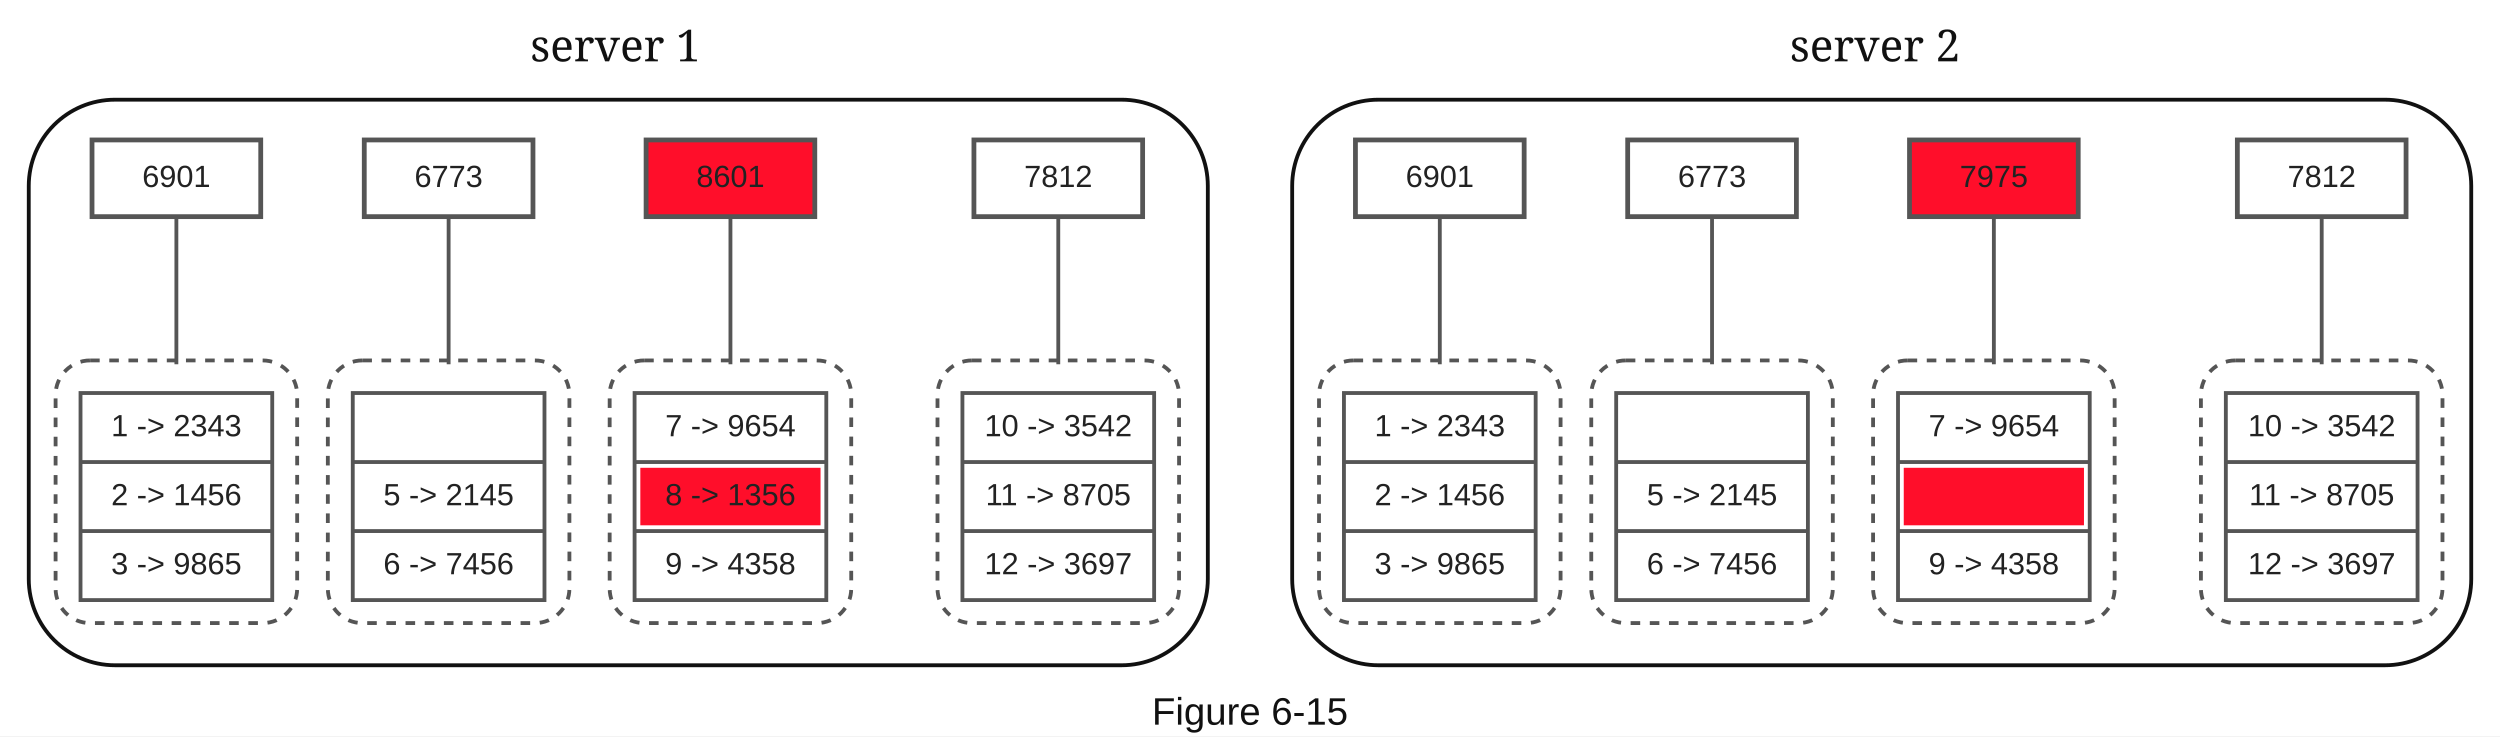
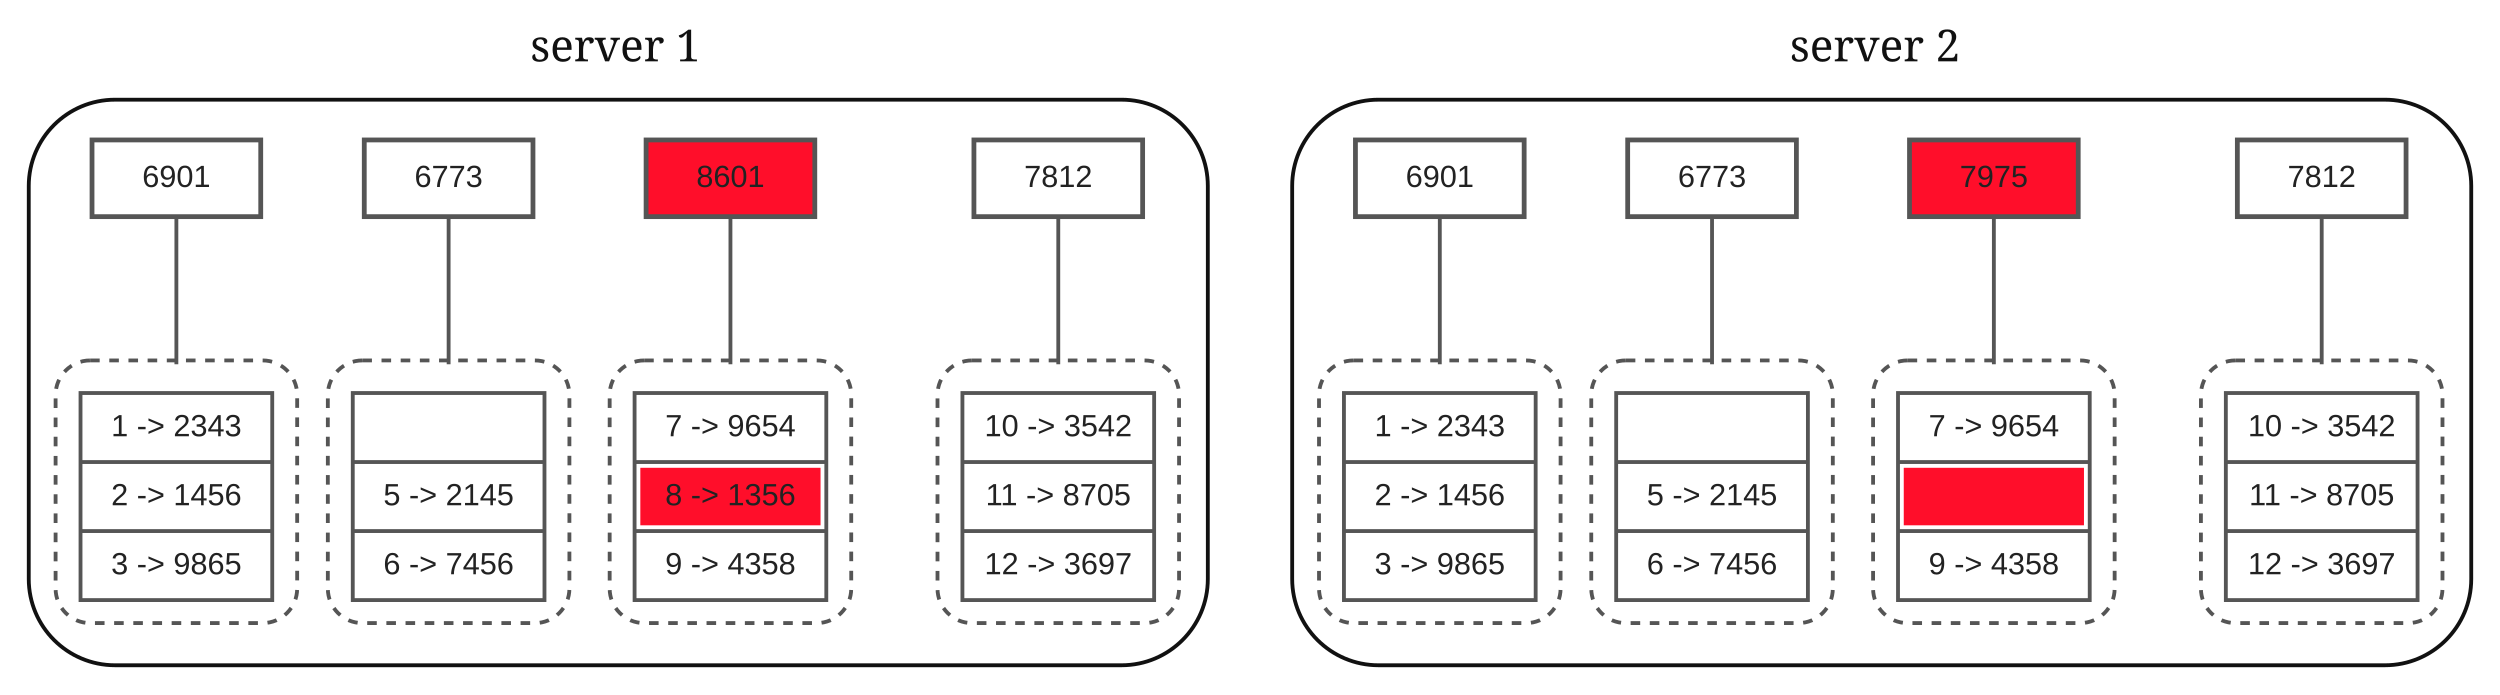
- <svg xmlns="http://www.w3.org/2000/svg" width="1304" height="384" viewBox="0 0 1304 384" role="img" aria-labelledby="title desc">
+ <svg xmlns="http://www.w3.org/2000/svg" width="1304" height="362" viewBox="0 0 1304 362" role="img" aria-labelledby="title desc">
  <defs>
    <style>
      .server-label { font: 23px Georgia, serif; fill: #111; text-anchor: middle; }
      .panel { fill: #fff; stroke: #111; stroke-width: 2; }
      .hash { fill: #fff; stroke: #555; stroke-width: 2.5; }
      .bucket { fill: #fff; stroke: #555; stroke-width: 2; }
      .group { fill: none; stroke: #555; stroke-width: 2; stroke-dasharray: 5 5; }
      .text { font: 16px Arial, sans-serif; fill: #222; text-anchor: middle; dominant-baseline: middle; }
-       .caption { font: 20px Arial, sans-serif; fill: #111; text-anchor: middle; }
    </style>
  </defs>
  <rect width="1304" height="384" fill="#fff" />
  <text class="server-label" x="321" y="32">server 1</text>
  <text class="server-label" x="978" y="32">server 2</text>
  <rect class="panel" x="15" y="52" width="615" height="295" rx="45" />
  <rect class="panel" x="674" y="52" width="615" height="295" rx="45" />
  <g aria-label="server 1 hashes and buckets">
    <rect class="hash" x="48" y="73" width="88" height="40" />
    <text class="text" x="92" y="93">6901</text>
    <path d="M92 113V190" stroke="#555" stroke-width="2" />
    <rect class="group" x="29" y="188" width="126" height="137" rx="18" />
    <path class="bucket" d="M42 205h100v36H42zM42 241h100v36H42zM42 277h100v36H42z" />
    <text class="text" x="92" y="223">1 -&gt; 2343</text>
    <text class="text" x="92" y="259">2 -&gt; 1456</text>
    <text class="text" x="92" y="295">3 -&gt; 9865</text>
    <rect class="hash" x="190" y="73" width="88" height="40" />
    <text class="text" x="234" y="93">6773</text>
    <path d="M234 113V190" stroke="#555" stroke-width="2" />
    <rect class="group" x="171" y="188" width="126" height="137" rx="18" />
    <path class="bucket" d="M184 205h100v36H184zM184 241h100v36H184zM184 277h100v36H184z" />
    <text class="text" x="234" y="259">5 -&gt; 2145</text>
    <text class="text" x="234" y="295">6 -&gt; 7456</text>
    <rect x="337" y="73" width="88" height="40" fill="#ff0e2a" stroke="#555" stroke-width="2.5" />
    <text class="text" x="381" y="93">8601</text>
    <path d="M381 113V190" stroke="#555" stroke-width="2" />
    <rect class="group" x="318" y="188" width="126" height="137" rx="18" />
    <path class="bucket" d="M331 205h100v36H331zM331 241h100v36H331zM331 277h100v36H331z" />
    <rect x="334" y="244" width="94" height="30" fill="#ff0e2a" />
    <text class="text" x="381" y="223">7 -&gt; 9654</text>
    <text class="text" x="381" y="259">8 -&gt; 1356</text>
    <text class="text" x="381" y="295">9 -&gt; 4358</text>
    <rect class="hash" x="508" y="73" width="88" height="40" />
    <text class="text" x="552" y="93">7812</text>
    <path d="M552 113V190" stroke="#555" stroke-width="2" />
    <rect class="group" x="489" y="188" width="126" height="137" rx="18" />
    <path class="bucket" d="M502 205h100v36H502zM502 241h100v36H502zM502 277h100v36H502z" />
    <text class="text" x="552" y="223">10 -&gt; 3542</text>
    <text class="text" x="552" y="259">11 -&gt; 8705</text>
    <text class="text" x="552" y="295">12 -&gt; 3697</text>
  </g>
  <g aria-label="server 2 hashes and buckets">
    <rect class="hash" x="707" y="73" width="88" height="40" />
    <text class="text" x="751" y="93">6901</text>
    <path d="M751 113V190" stroke="#555" stroke-width="2" />
    <rect class="group" x="688" y="188" width="126" height="137" rx="18" />
    <path class="bucket" d="M701 205h100v36H701zM701 241h100v36H701zM701 277h100v36H701z" />
    <text class="text" x="751" y="223">1 -&gt; 2343</text>
    <text class="text" x="751" y="259">2 -&gt; 1456</text>
    <text class="text" x="751" y="295">3 -&gt; 9865</text>
    <rect class="hash" x="849" y="73" width="88" height="40" />
    <text class="text" x="893" y="93">6773</text>
    <path d="M893 113V190" stroke="#555" stroke-width="2" />
    <rect class="group" x="830" y="188" width="126" height="137" rx="18" />
    <path class="bucket" d="M843 205h100v36H843zM843 241h100v36H843zM843 277h100v36H843z" />
    <text class="text" x="893" y="259">5 -&gt; 2145</text>
    <text class="text" x="893" y="295">6 -&gt; 7456</text>
    <rect x="996" y="73" width="88" height="40" fill="#ff0e2a" stroke="#555" stroke-width="2.5" />
    <text class="text" x="1040" y="93">7975</text>
    <path d="M1040 113V190" stroke="#555" stroke-width="2" />
    <rect class="group" x="977" y="188" width="126" height="137" rx="18" />
    <path class="bucket" d="M990 205h100v36H990zM990 241h100v36H990zM990 277h100v36H990z" />
    <rect x="993" y="244" width="94" height="30" fill="#ff0e2a" />
    <text class="text" x="1040" y="223">7 -&gt; 9654</text>
    <text class="text" x="1040" y="295">9 -&gt; 4358</text>
    <rect class="hash" x="1167" y="73" width="88" height="40" />
    <text class="text" x="1211" y="93">7812</text>
    <path d="M1211 113V190" stroke="#555" stroke-width="2" />
    <rect class="group" x="1148" y="188" width="126" height="137" rx="18" />
    <path class="bucket" d="M1161 205h100v36H1161zM1161 241h100v36H1161zM1161 277h100v36H1161z" />
    <text class="text" x="1211" y="223">10 -&gt; 3542</text>
    <text class="text" x="1211" y="259">11 -&gt; 8705</text>
    <text class="text" x="1211" y="295">12 -&gt; 3697</text>
  </g>
-   <text class="caption" x="652" y="378">Figure 6-15</text>
</svg>
